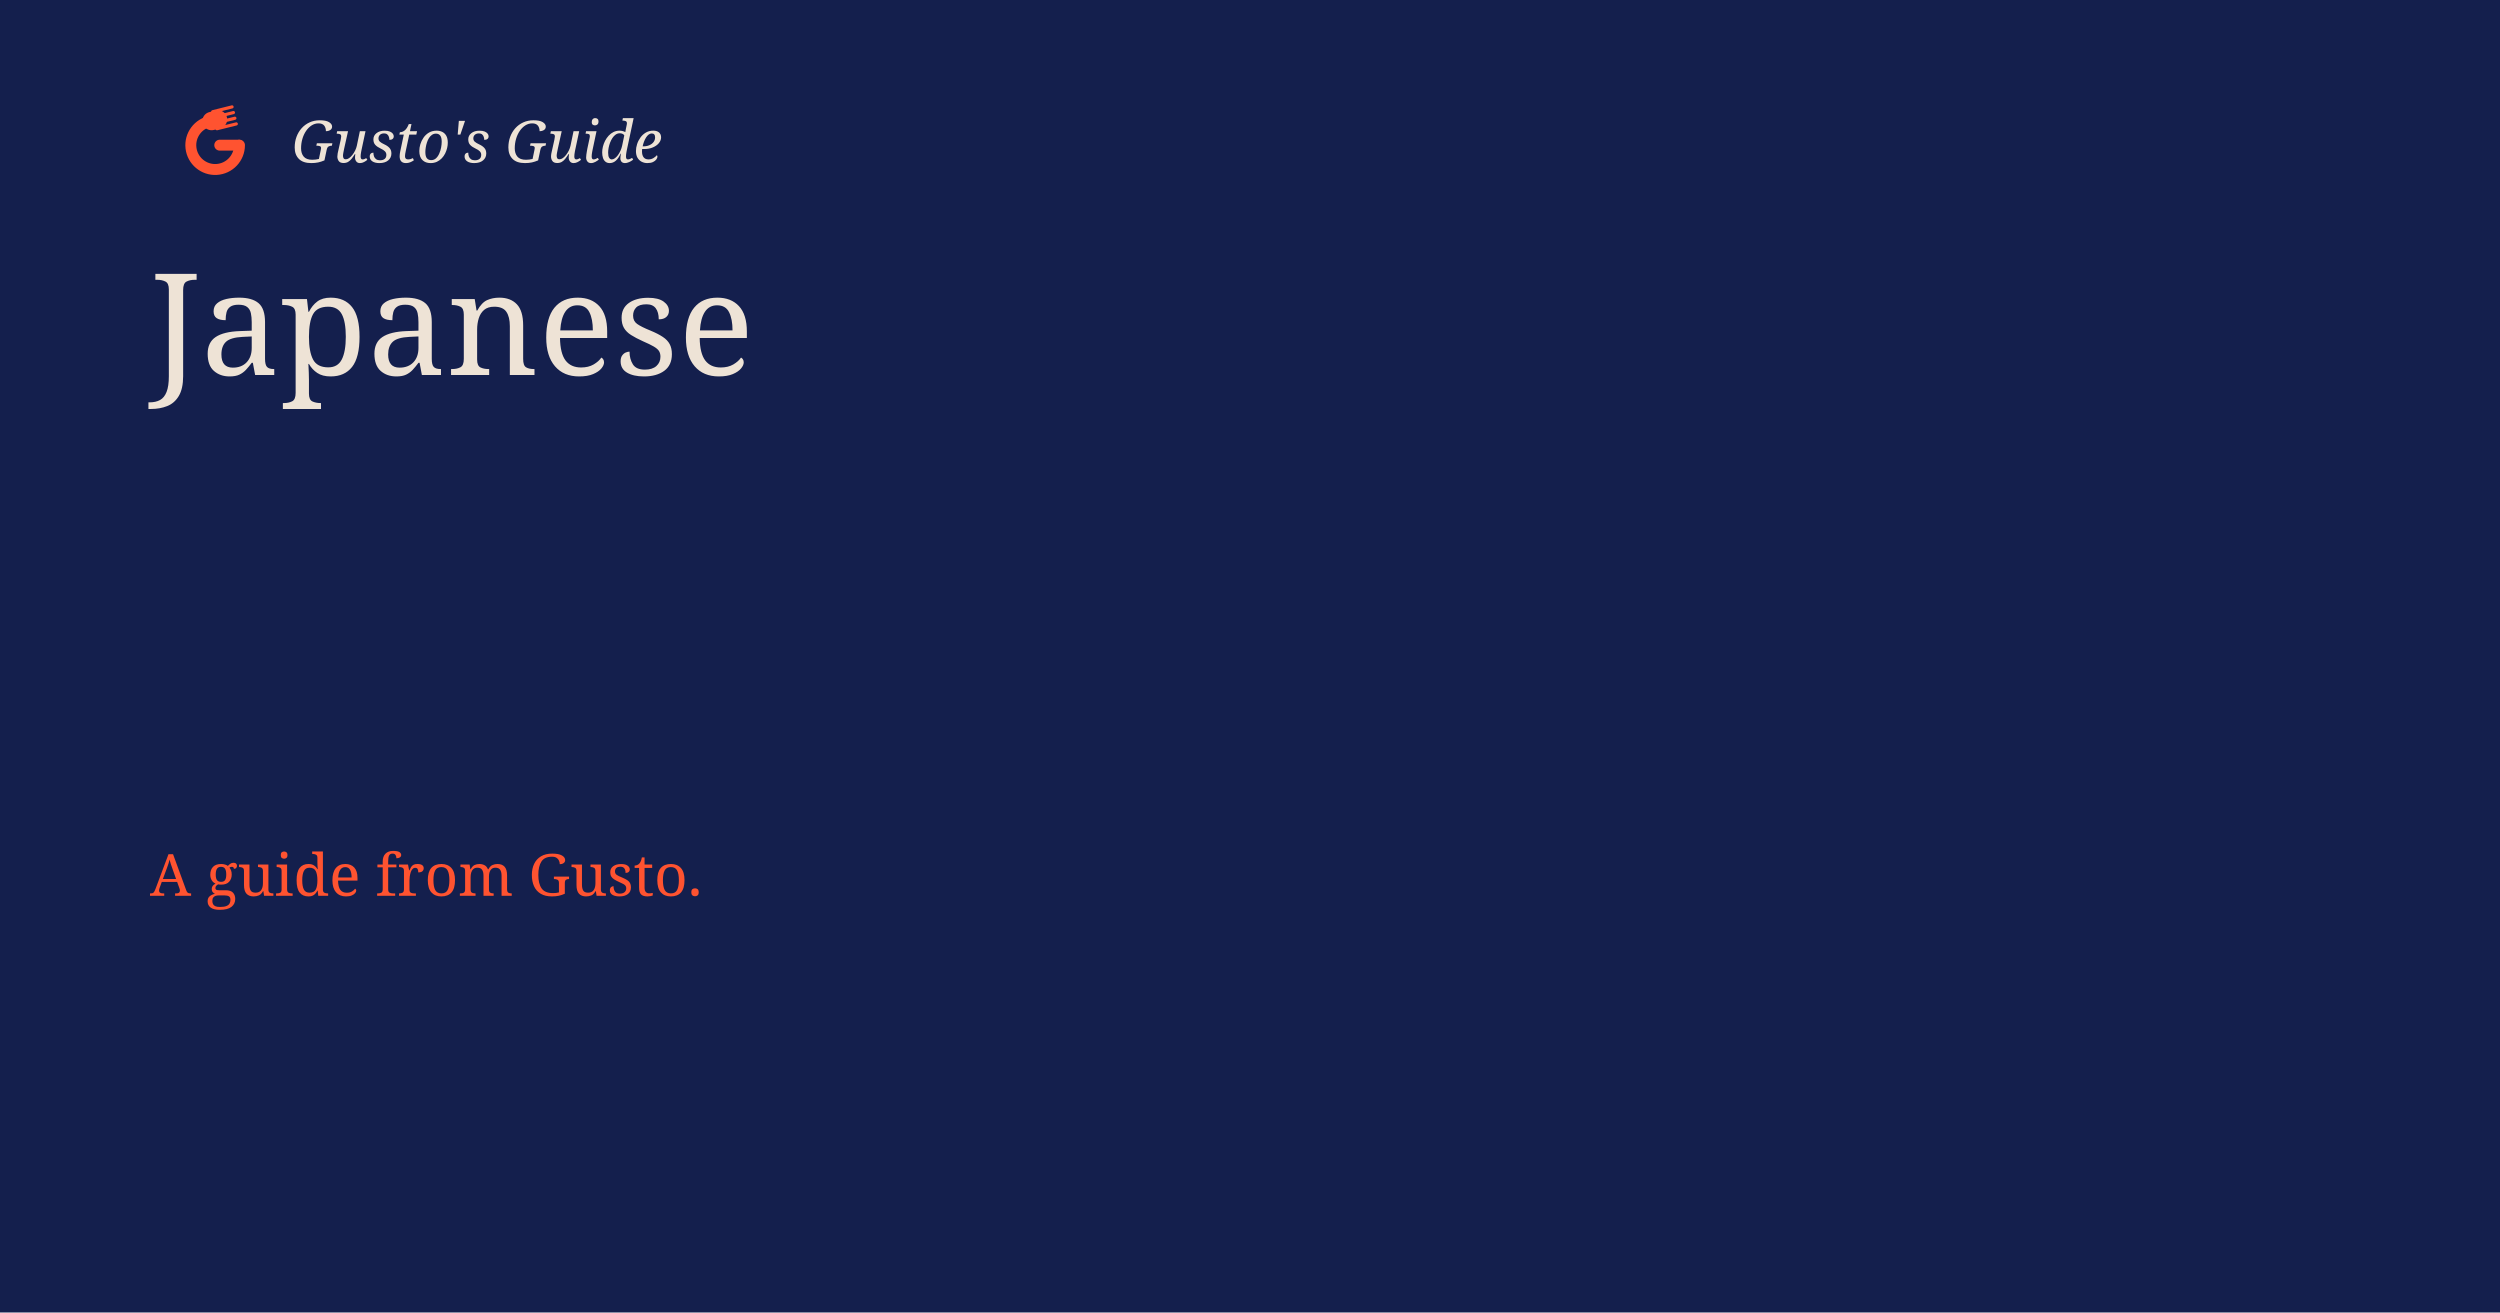
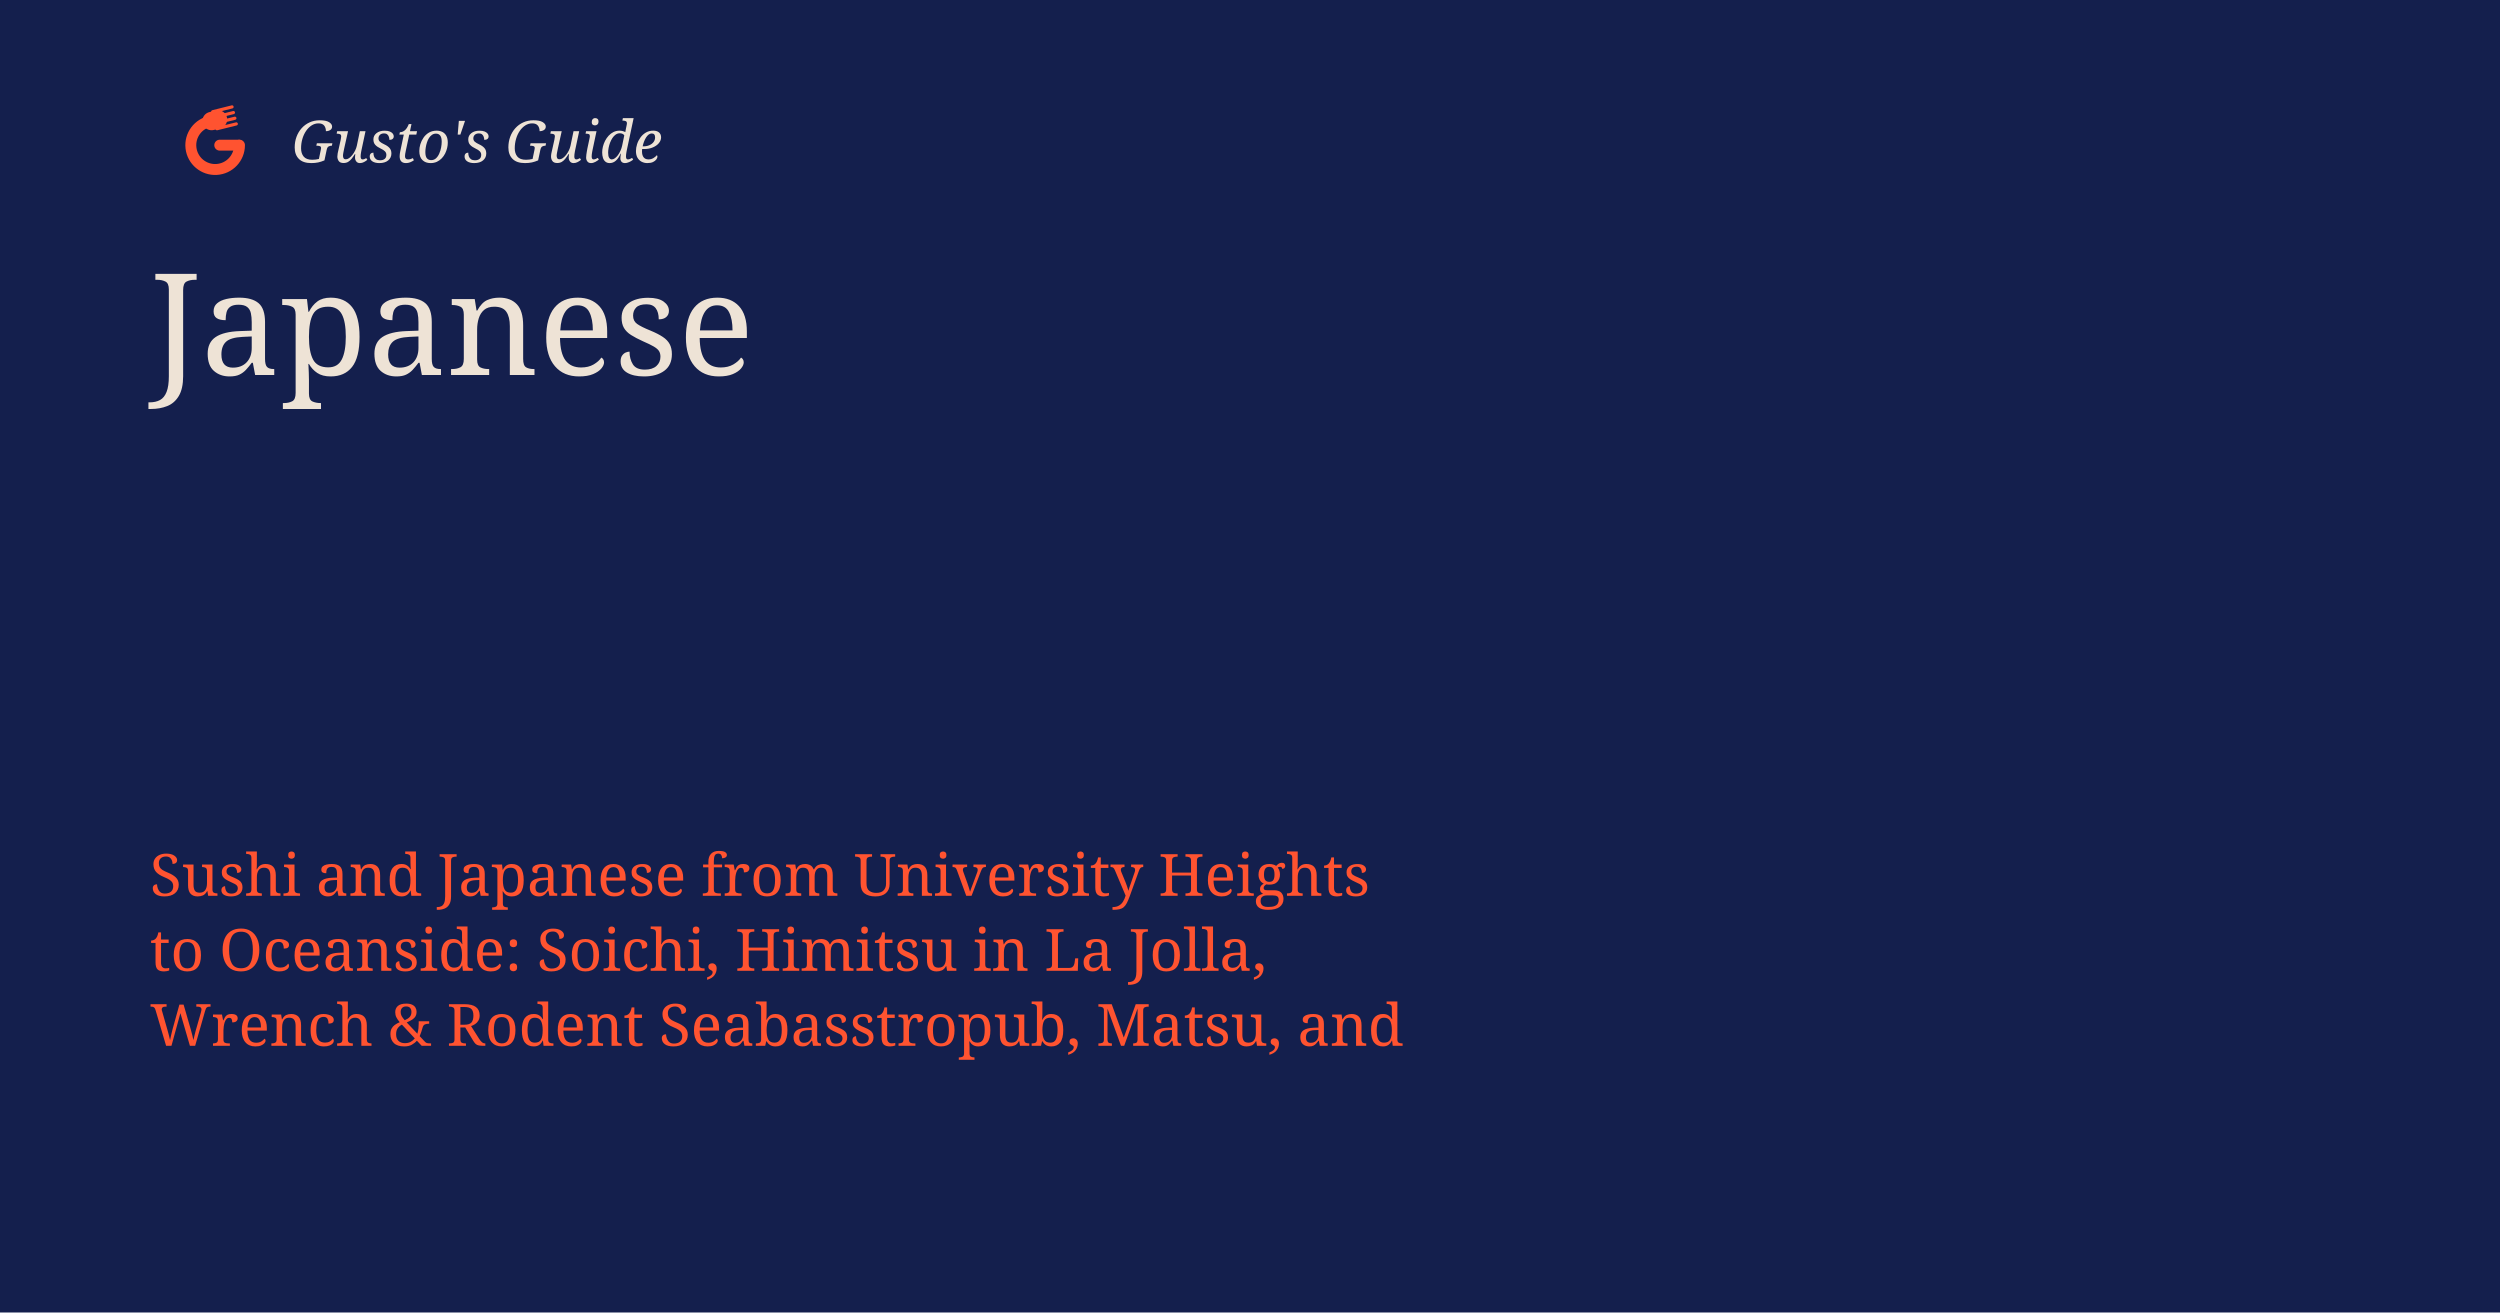
<svg xmlns="http://www.w3.org/2000/svg" width="1200" height="630" viewBox="0 0 1200 630">
  <rect width="1200" height="630" fill="#141F4D" />
  <g transform="translate(72 36) scale(0.92)">
    <g transform="translate(10.59 -0.99)">
      <path d="M 36.1 37.6 A 12.7 12.7 0 1 1 21.19 25.09" fill="none" stroke="#FF5330" stroke-width="5.7" stroke-linecap="round" />
      <path d="M 35.64 37.6 L 25.8 37.6" fill="none" stroke="#FF5330" stroke-width="5.7" stroke-linecap="round" />
      <path d="M 21.19 25.09 L 22.46 24.78" fill="none" stroke="#FF5330" stroke-width="5.7" stroke-linecap="round" />
      <path d="M 21.53 25.01 L 24.88 24.17" fill="none" stroke="#FF5330" stroke-width="9.6" stroke-linecap="round" />
      <path d="M 22.13 20.15 L 32.22 17.63 M 22.86 23.11 L 32.95 20.59 M 23.6 26.06 L 33.69 23.55 M 24.34 29.02 L 34.43 26.51" fill="none" stroke="#FF5330" stroke-width="1.65" stroke-linecap="round" />
    </g>
  </g>
  <text x="140" y="78" fill="#EEE3D6" font-family="Georgia, serif" font-size="28" font-style="italic">Gusto's Guide</text>
  <text x="72" y="180" fill="#EEE3D6" font-family="Georgia, serif" font-size="68">Japanese</text>
-   <text x="72" y="430" fill="#FF5330" font-family="Georgia, serif" font-size="28">A guide from Gusto.</text>
+   <text x="72" y="430" fill="#FF5330" font-family="Georgia, serif" font-size="28">Sushi and Japanese from University Heights</text>
+   <text x="72" y="466" fill="#FF5330" font-family="Georgia, serif" font-size="28">to Oceanside: Soichi, Himitsu in La Jolla,</text>
+   <text x="72" y="502" fill="#FF5330" font-family="Georgia, serif" font-size="28">Wrench &amp; Rodent Seabasstropub, Matsu, and</text>
</svg>
